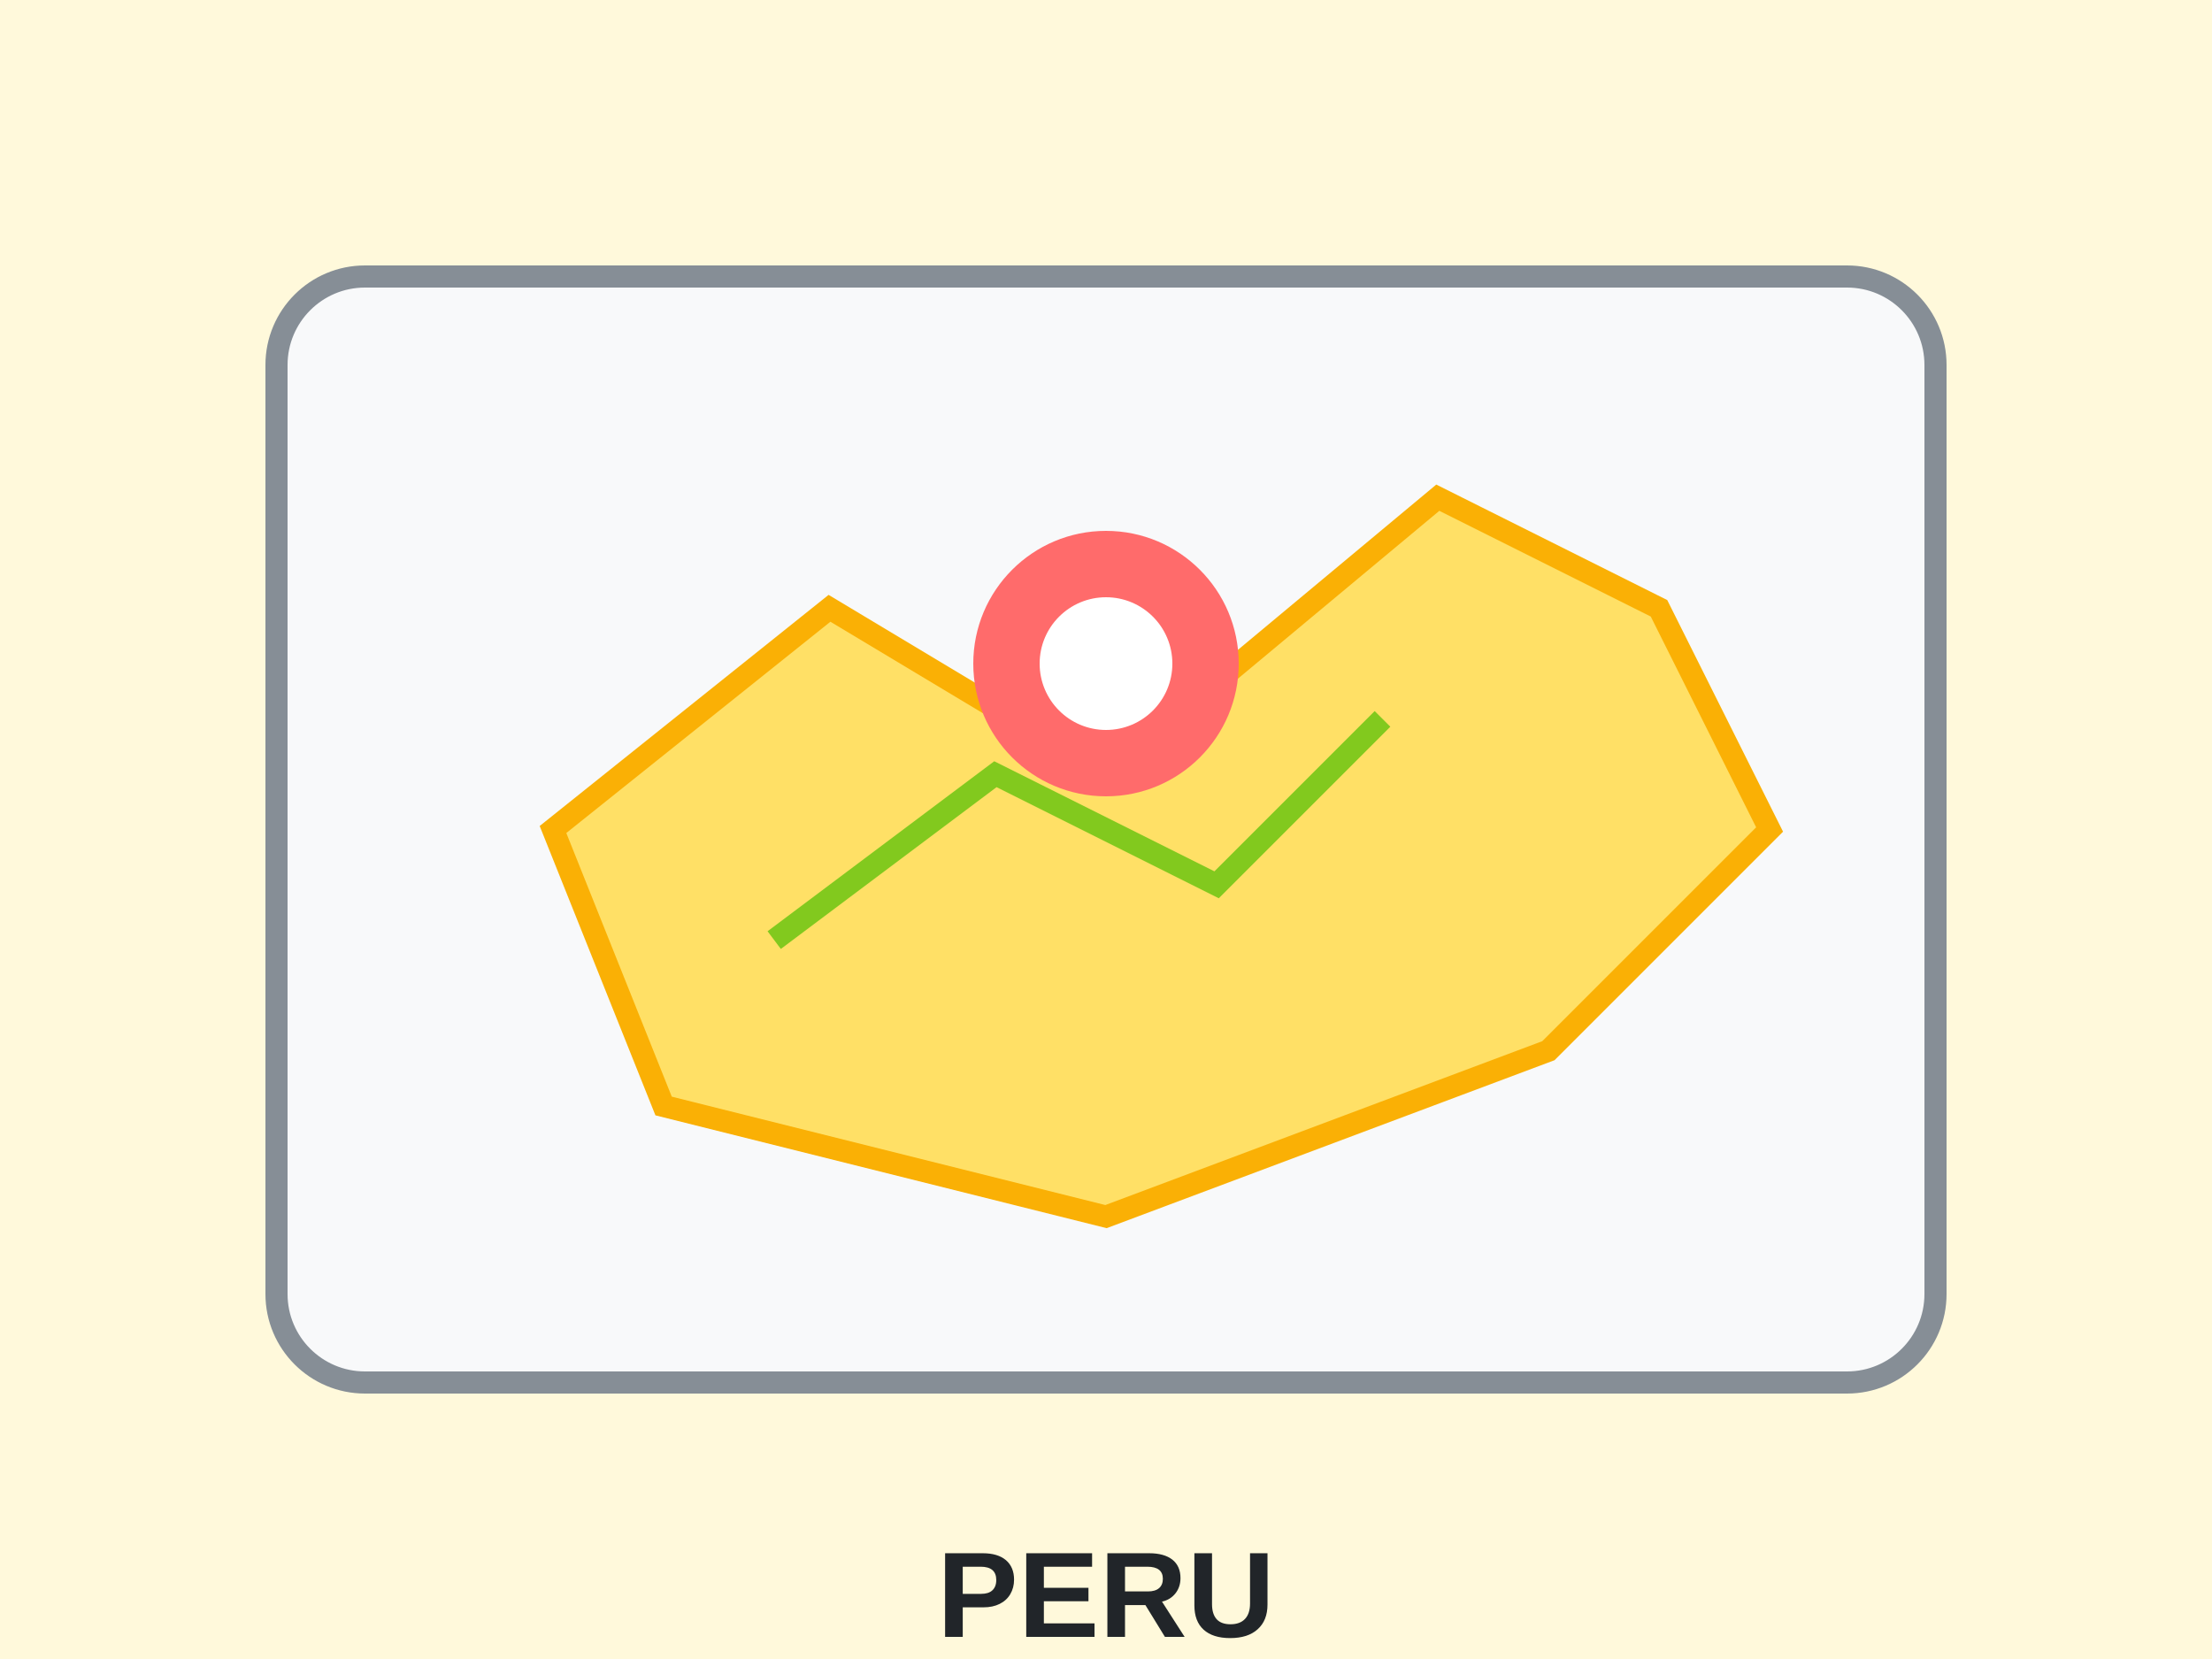
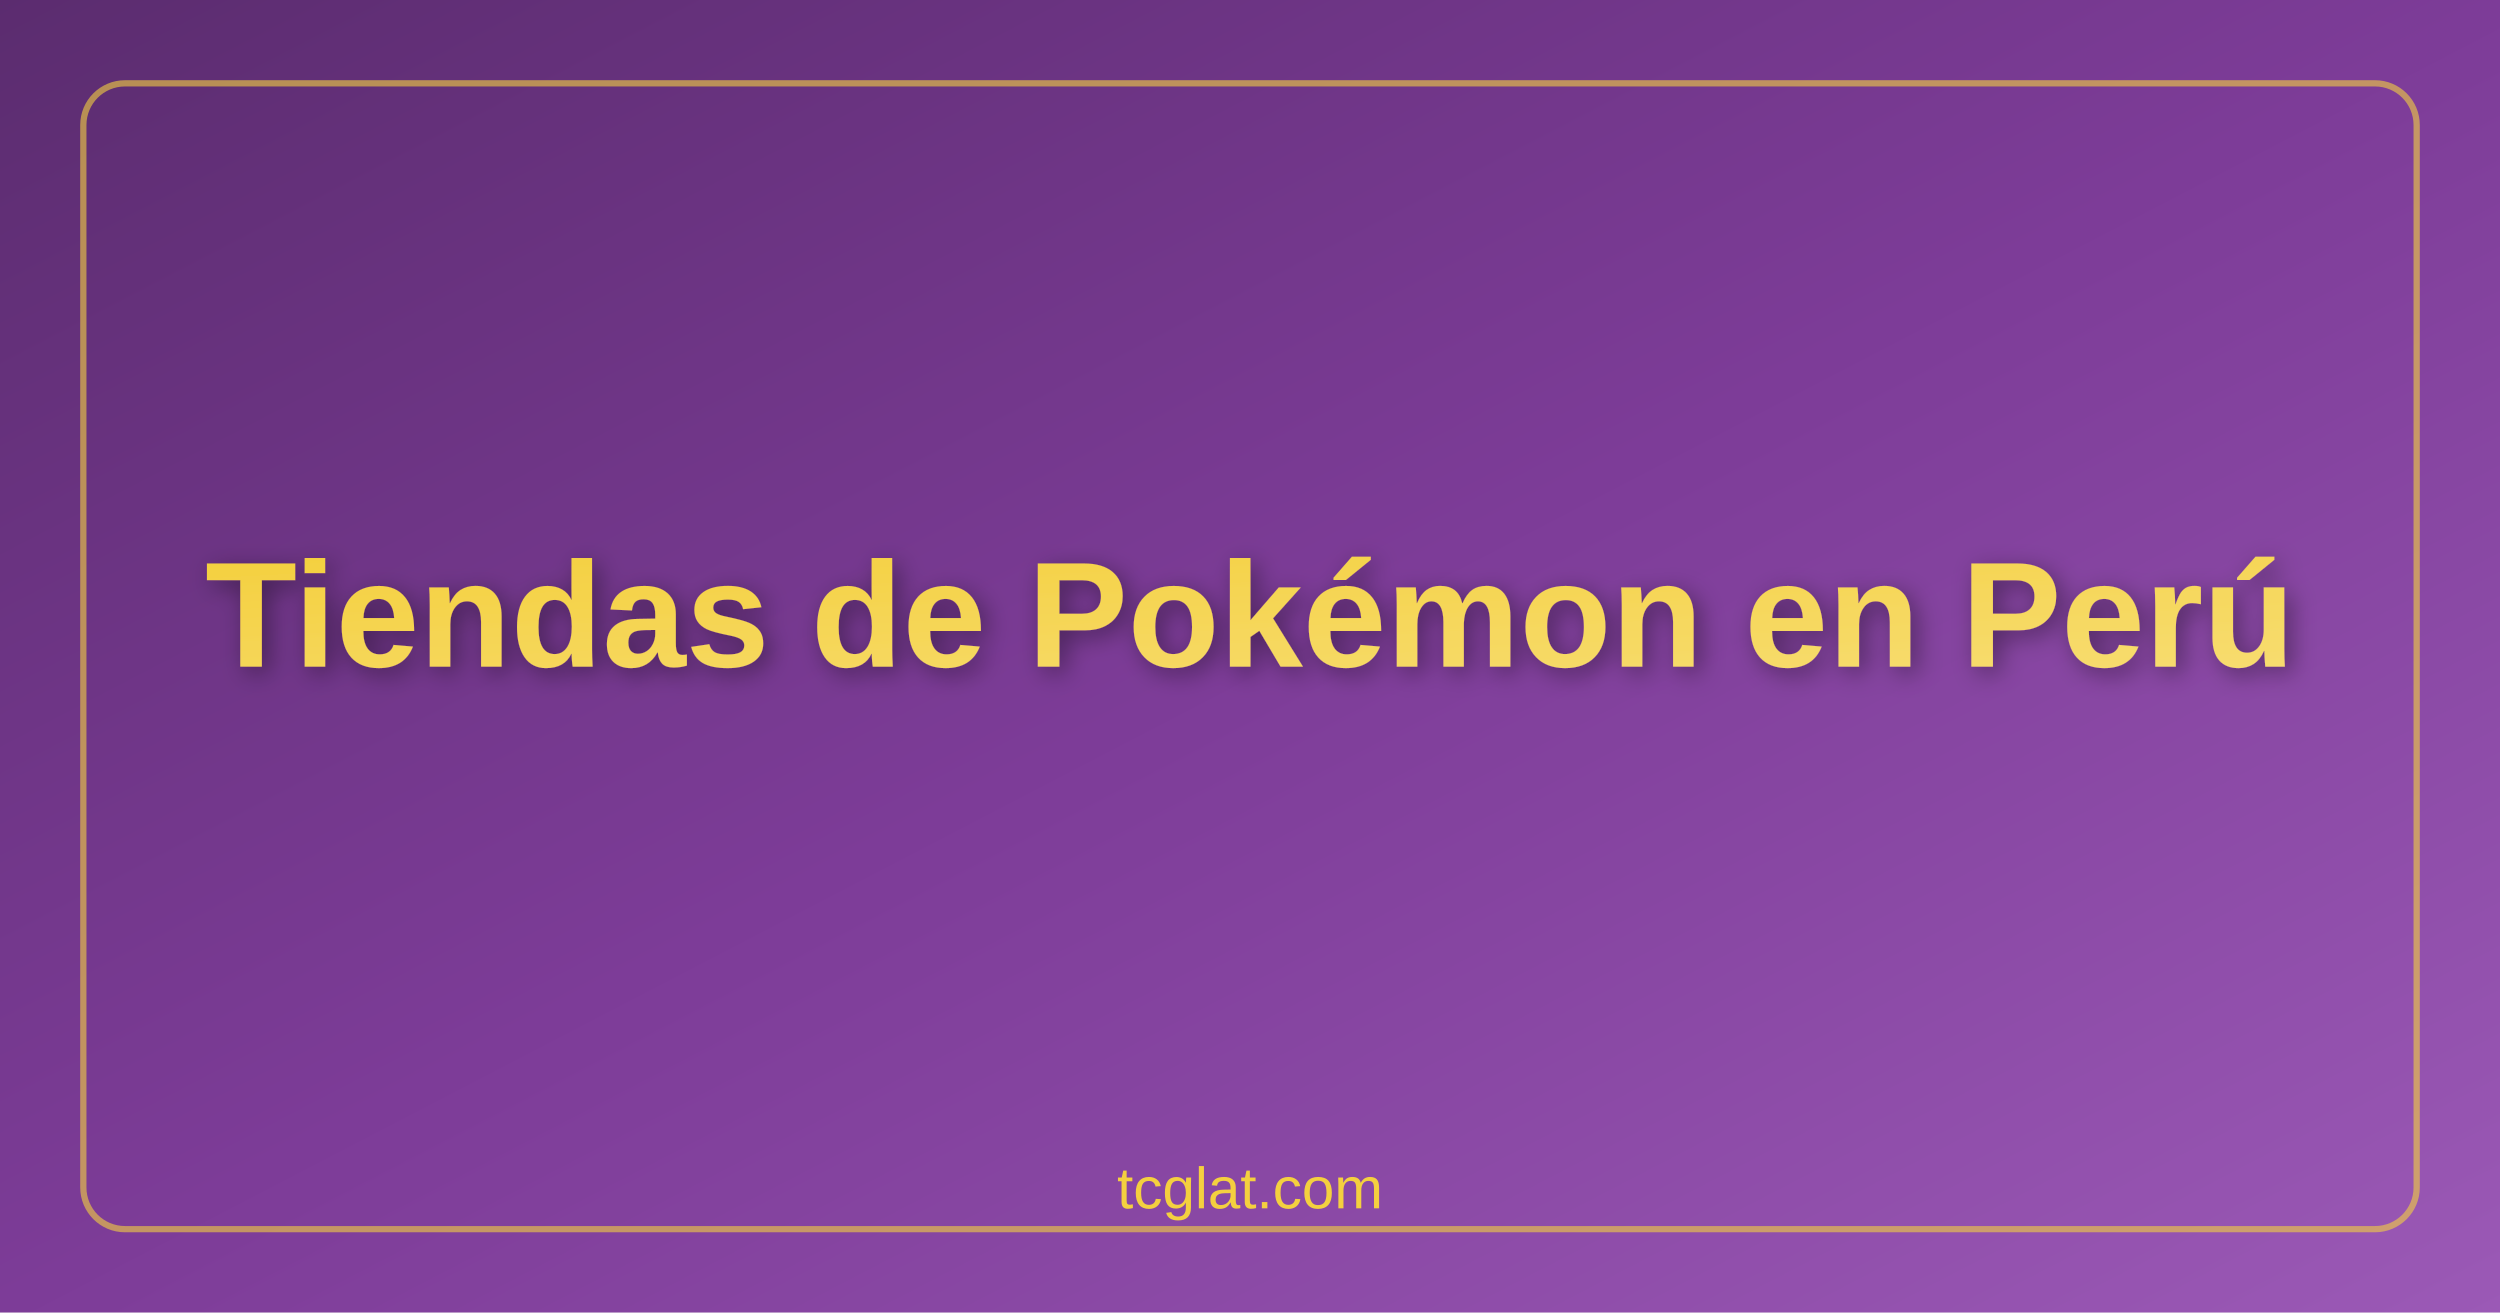
- <svg xmlns="http://www.w3.org/2000/svg" viewBox="0 0 200 150">
-   <rect width="200" height="150" fill="#FFF9DB" />
-   <rect x="25" y="25" width="150" height="100" rx="8" fill="#F8F9FA" stroke="#868E96" stroke-width="2" />
-   <path d="M50 75 L75 55 L100 70 L130 45 L150 55 L160 75 L140 95 L100 110 L60 100 Z" fill="#FFE066" stroke="#FAB005" stroke-width="2" />
-   <path d="M70 85 L90 70 L110 80 L125 65" fill="none" stroke="#82C91E" stroke-width="2" />
-   <circle cx="100" cy="60" r="12" fill="#FF6B6B" />
-   <circle cx="100" cy="60" r="6" fill="#FFFFFF" />
-   <text x="100" y="148" text-anchor="middle" font-family="Arial" font-size="11" font-weight="bold" fill="#212529">PERU</text>
+ <svg xmlns="http://www.w3.org/2000/svg" viewBox="0 0 1200 630">
+   <defs>
+     <linearGradient id="bg" x1="0%" y1="0%" x2="100%" y2="100%">
+       <stop offset="0%" style="stop-color:#5B2C6F" />
+       <stop offset="50%" style="stop-color:#7D3C98" />
+       <stop offset="100%" style="stop-color:#9B59B6" />
+     </linearGradient>
+     <linearGradient id="glow" x1="0%" y1="0%" x2="100%" y2="100%">
+       <stop offset="0%" style="stop-color:#F4D03F" />
+       <stop offset="100%" style="stop-color:#F7DC6F" />
+     </linearGradient>
+   </defs>
+   <rect width="1200" height="630" fill="url(#bg)" />
+   <rect x="40" y="40" width="1120" height="550" rx="20" fill="none" stroke="#F4D03F" stroke-width="3" opacity="0.6" />
+   <text x="600" y="320" text-anchor="middle" font-family="Arial Black, Arial" font-size="72" font-weight="bold" fill="url(#glow)" filter="drop-shadow(3px 3px 6px rgba(0,0,0,0.4))">Tiendas de Pokémon en Perú</text>
+   <text x="600" y="580" text-anchor="middle" font-family="Arial" font-size="28" fill="#F4D03F">tcglat.com</text>
</svg>
